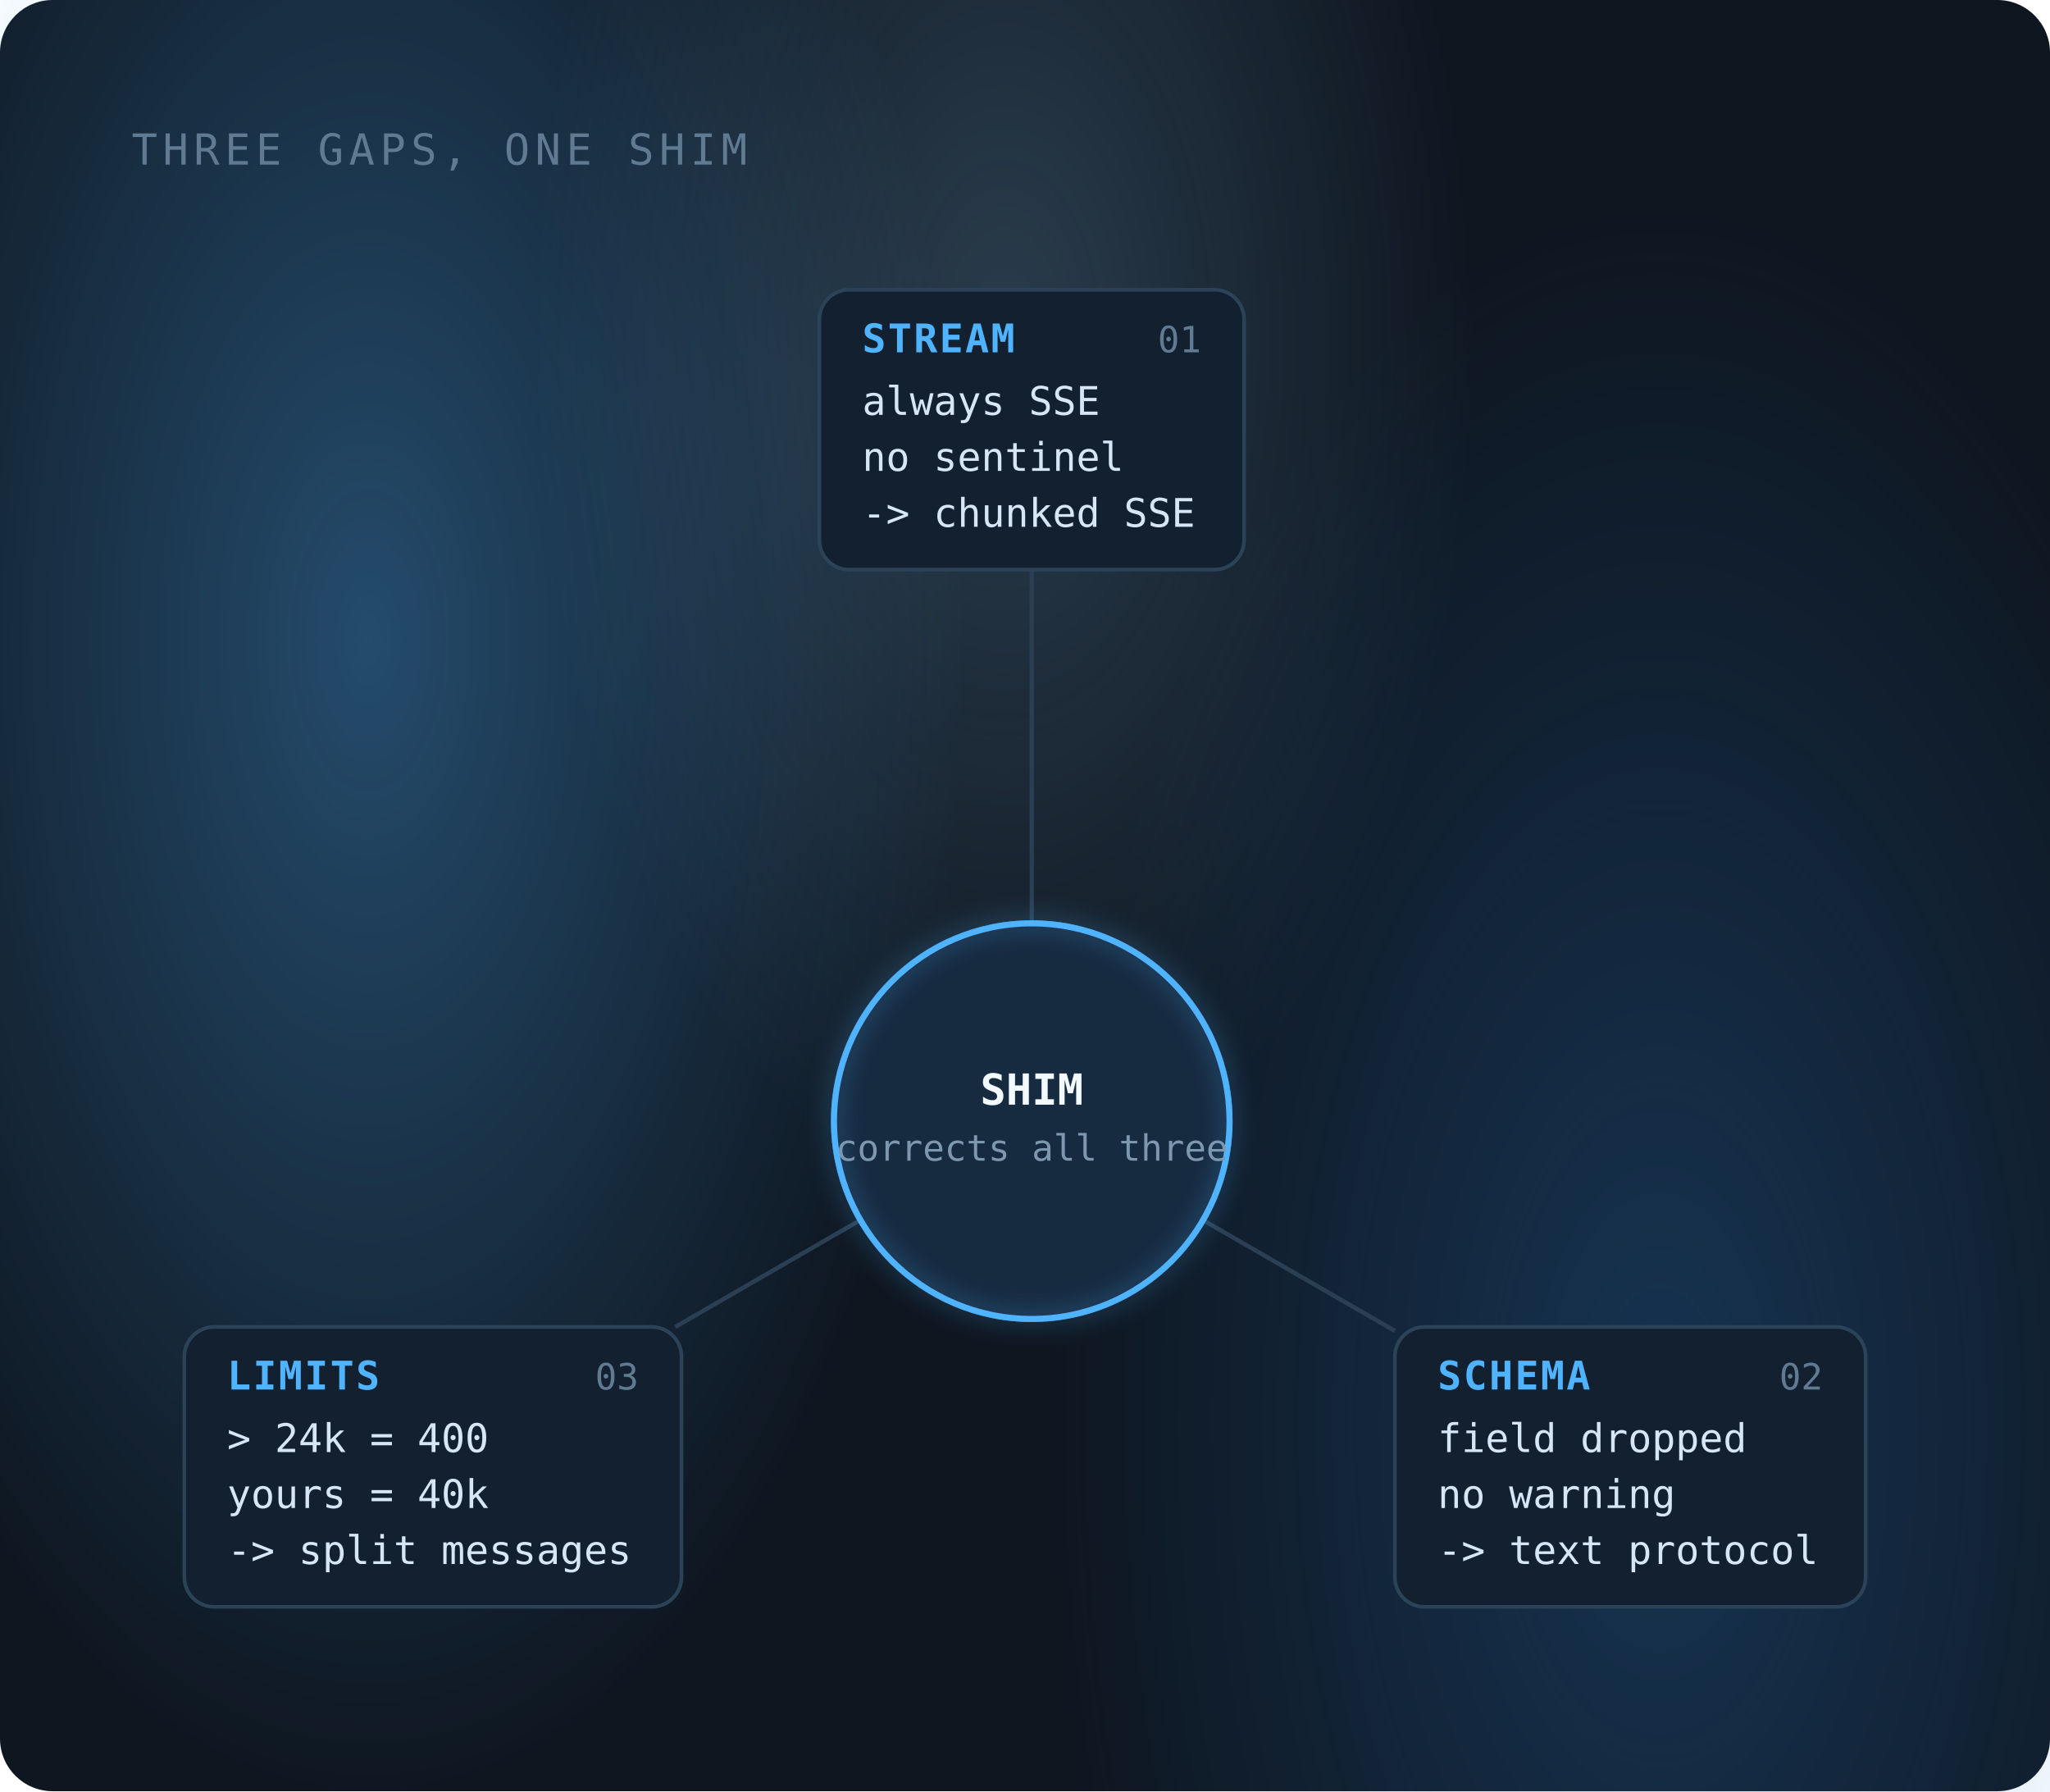
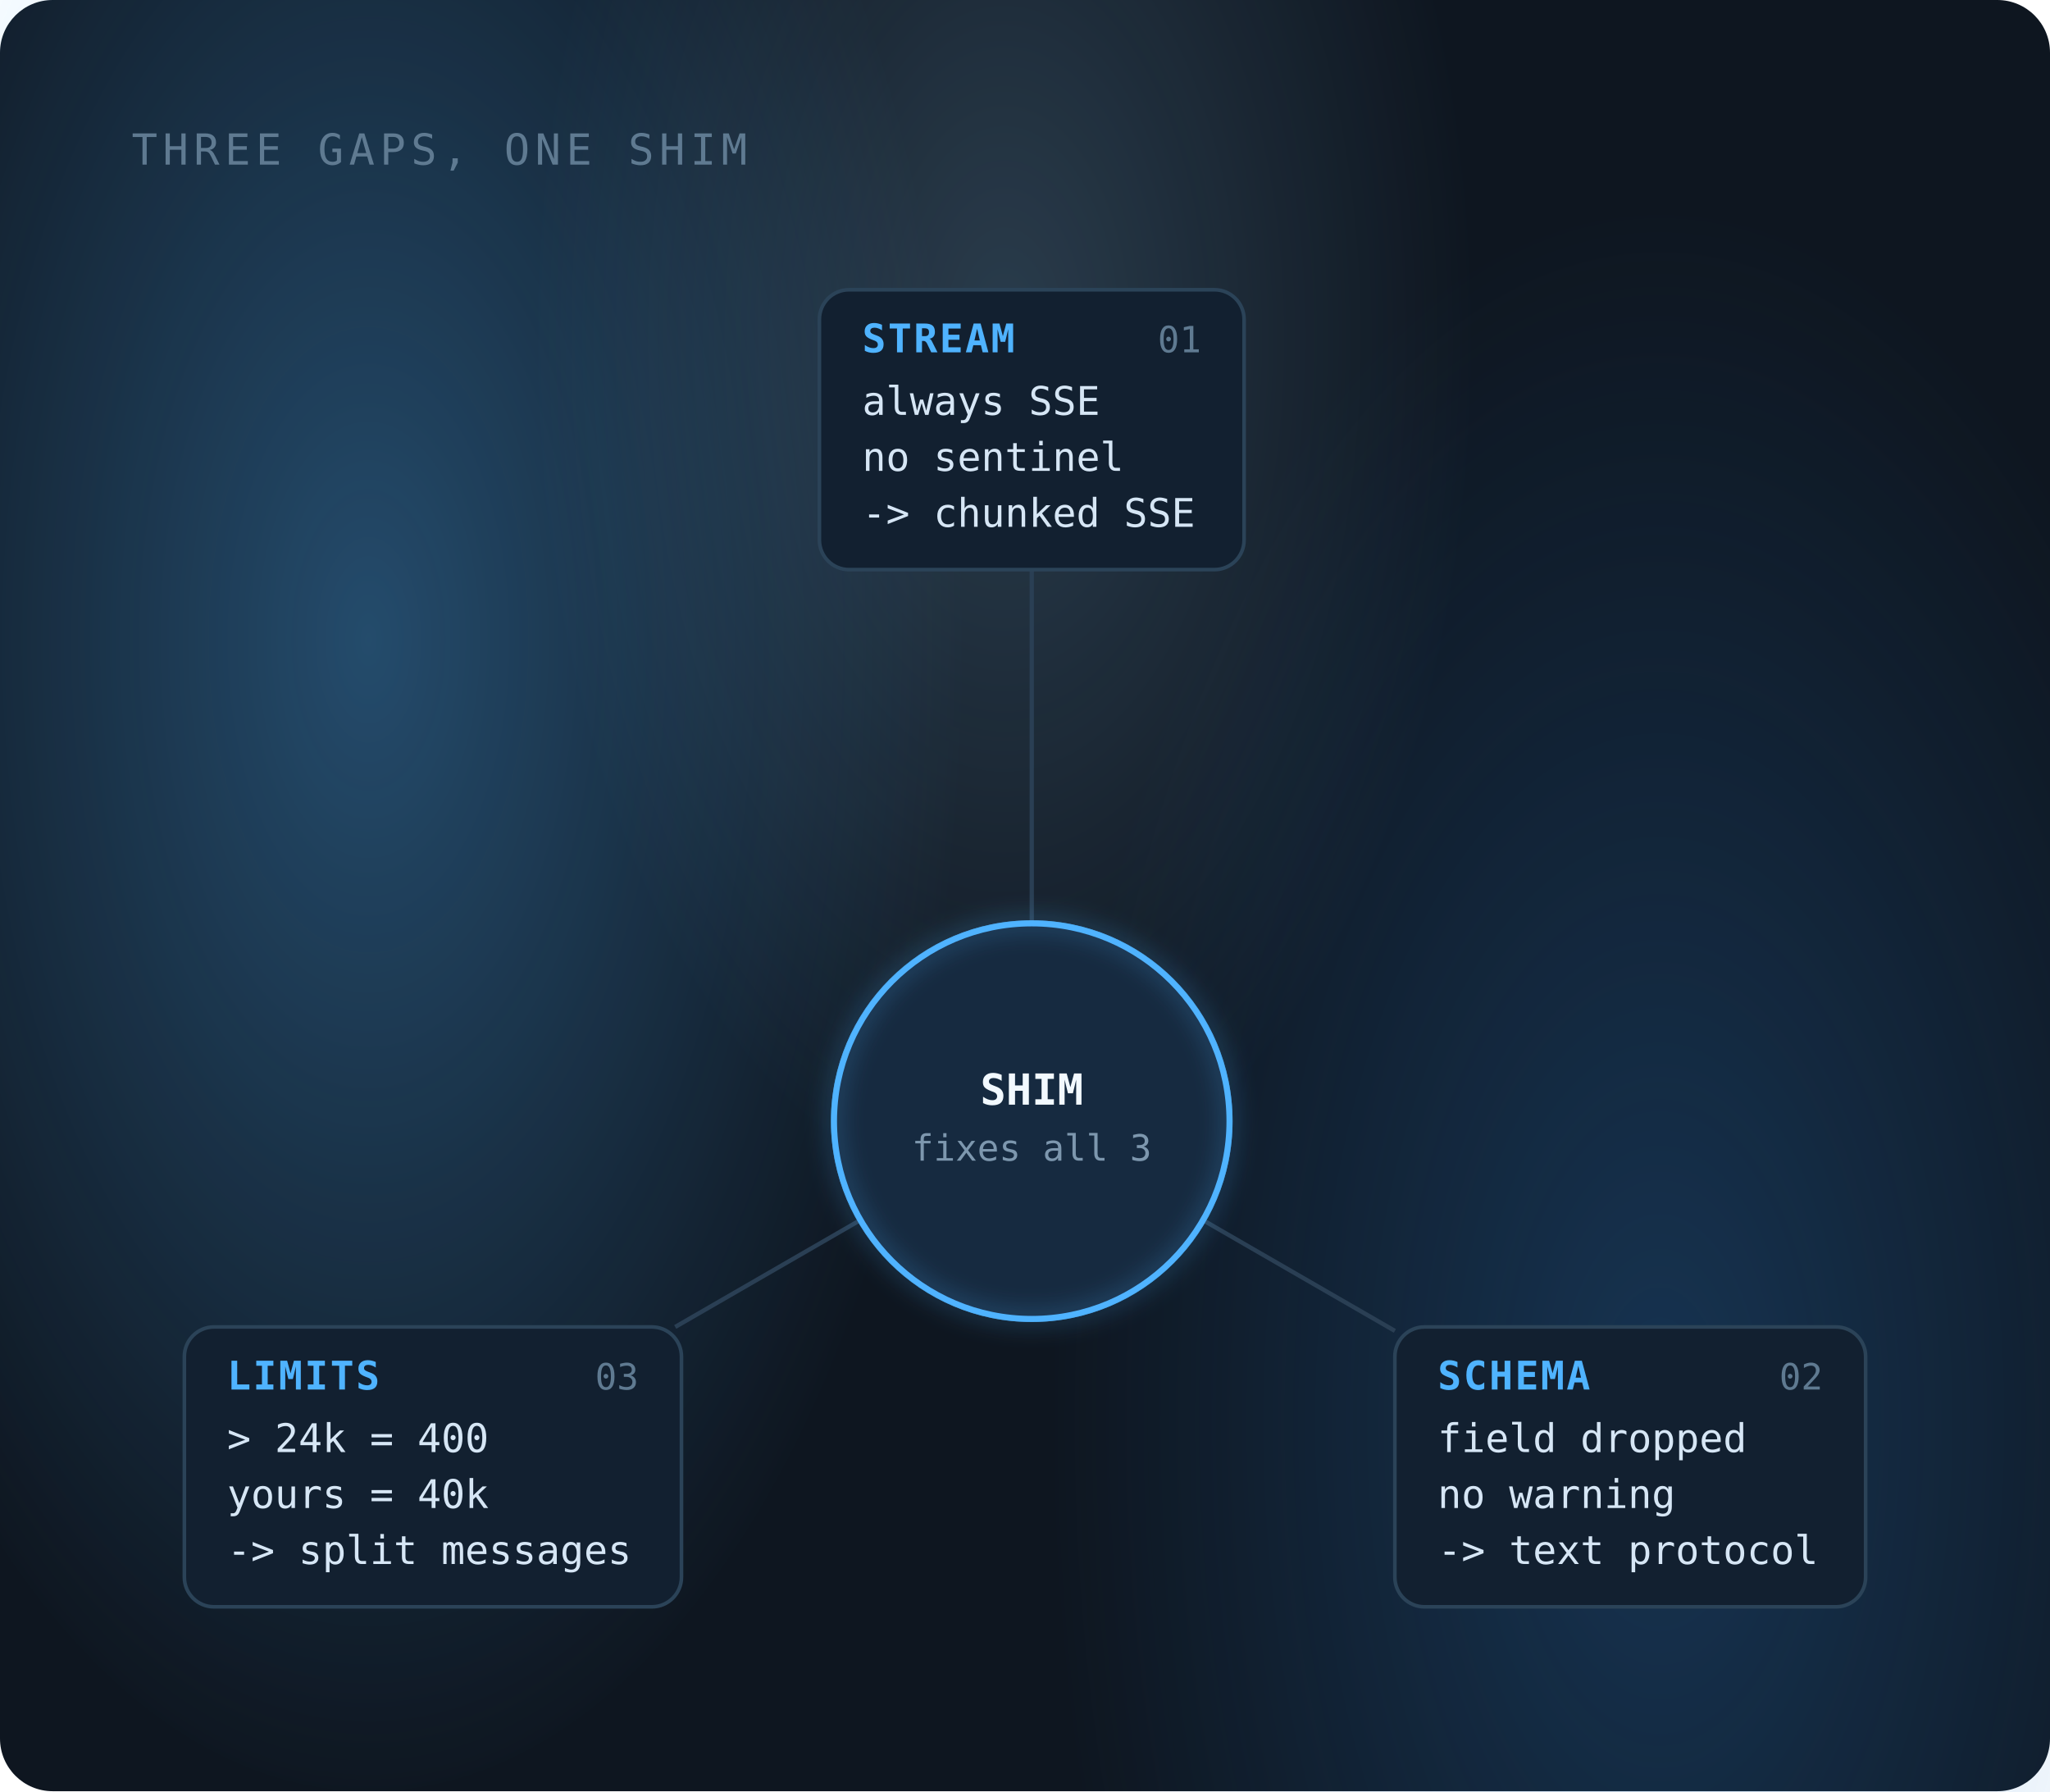
<svg xmlns="http://www.w3.org/2000/svg" viewBox="0 0 622.7 544" width="100%" preserveAspectRatio="xMidYMid meet" role="img" aria-label="A central compatibility shim with three spokes. Each spoke names a gap in a legacy endpoint and the correction the shim applies: a non-standard stream envelope is re-emitted as chunked SSE, a dropped schema field is re-expressed as a text protocol, and oversized messages are split.">
  <defs>
    <filter id="glow" x="-70%" y="-70%" width="240%" height="240%">
      <feGaussianBlur stdDeviation="3.6" />
    </filter>
    <radialGradient id="auWarm" cx="50%" cy="50%" r="50%">
      <stop offset="0%" stop-color="#4FB3FF" stop-opacity="0.34" />
      <stop offset="100%" stop-color="#4FB3FF" stop-opacity="0" />
    </radialGradient>
    <radialGradient id="auEmber" cx="50%" cy="50%" r="50%">
      <stop offset="0%" stop-color="#2B7FD1" stop-opacity="0.28" />
      <stop offset="100%" stop-color="#2B7FD1" stop-opacity="0" />
    </radialGradient>
    <radialGradient id="auAmber" cx="50%" cy="50%" r="50%">
      <stop offset="0%" stop-color="#9AD7FF" stop-opacity="0.2" />
      <stop offset="100%" stop-color="#9AD7FF" stop-opacity="0" />
    </radialGradient>
  </defs>
  <rect width="622.7" height="544" rx="16" fill="#0E1620" />
  <g>
    <ellipse cx="112.1" cy="195.8" rx="180.6" ry="348.2" fill="url(#auWarm)">
      <animateTransform attributeName="transform" type="translate" values="0 0;24.9 32.6;0 0" dur="24s" repeatCount="indefinite" />
    </ellipse>
    <ellipse cx="504.4" cy="429.8" rx="186.8" ry="364.5" fill="url(#auEmber)">
      <animateTransform attributeName="transform" type="translate" values="0 0;-21.8 -27.2;0 0" dur="30s" repeatCount="indefinite" />
    </ellipse>
    <ellipse cx="305.1" cy="103.4" rx="143.2" ry="261.1" fill="url(#auAmber)">
      <animateTransform attributeName="transform" type="translate" values="0 0;15.6 43.5;0 0" dur="27s" repeatCount="indefinite" />
    </ellipse>
  </g>
  <text x="40" y="50" font-family="'JetBrains Mono','Cascadia Mono','Menlo','Consolas',monospace" font-size="13" fill="#5F7A91" letter-spacing="1.6">THREE GAPS, ONE SHIM</text>
  <path class="rail" d="M313.4,280.5 L313.4,173" fill="none" stroke="#2a3f54" stroke-width="1.3" />
  <path class="rail" d="M365.3,370.5 L423.7,404.2" fill="none" stroke="#2a3f54" stroke-width="1.3" />
  <path class="rail" d="M261.4,370.5 L205.1,403" fill="none" stroke="#2a3f54" stroke-width="1.3" />
  <circle cx="313.4" cy="340.5" r="60" fill="none" stroke="#4FB3FF" stroke-width="2" opacity="0.55">
    <animate attributeName="r" values="60;222" dur="14s" begin="0s" repeatCount="indefinite" />
    <animate attributeName="opacity" values="0.55;0" dur="14s" begin="0s" repeatCount="indefinite" />
    <animate attributeName="stroke-width" values="2.4;0.4" dur="14s" begin="0s" repeatCount="indefinite" />
  </circle>
  <circle cx="313.4" cy="340.5" r="60" fill="none" stroke="#4FB3FF" stroke-width="2" opacity="0.55">
    <animate attributeName="r" values="60;222" dur="14s" begin="-4.667s" repeatCount="indefinite" />
    <animate attributeName="opacity" values="0.55;0" dur="14s" begin="-4.667s" repeatCount="indefinite" />
    <animate attributeName="stroke-width" values="2.4;0.4" dur="14s" begin="-4.667s" repeatCount="indefinite" />
  </circle>
  <circle cx="313.4" cy="340.5" r="60" fill="none" stroke="#4FB3FF" stroke-width="2" opacity="0.55">
    <animate attributeName="r" values="60;222" dur="14s" begin="-9.333s" repeatCount="indefinite" />
    <animate attributeName="opacity" values="0.55;0" dur="14s" begin="-9.333s" repeatCount="indefinite" />
    <animate attributeName="stroke-width" values="2.4;0.4" dur="14s" begin="-9.333s" repeatCount="indefinite" />
  </circle>
  <g id="cluster-0">
    <rect x="248.9" y="88" width="129" height="85" rx="9" fill="#122030" stroke="#2b4358" stroke-width="1.1" />
    <rect x="248.9" y="88" width="129" height="85" rx="9" fill="none" stroke="#4FB3FF" stroke-width="2.3" filter="url(#glow)" opacity="0">
      <animate attributeName="opacity" dur="14s" repeatCount="indefinite" keyTimes="0.000;0.000;0.030;0.150;1.000" values="0;0;0.85;0;0" />
    </rect>
    <text x="261.9" y="107" font-family="'JetBrains Mono','Cascadia Mono','Menlo','Consolas',monospace" font-size="12" font-weight="600" fill="#4FB3FF" letter-spacing="0.6">STREAM</text>
    <text x="364.9" y="107" text-anchor="end" font-family="'JetBrains Mono','Cascadia Mono','Menlo','Consolas',monospace" font-size="11" fill="#5F7A91">01</text>
    <text x="261.9" y="126" font-family="'JetBrains Mono','Cascadia Mono','Menlo','Consolas',monospace" font-size="12" fill="#D6E6F5">always SSE</text>
    <text x="261.9" y="143" font-family="'JetBrains Mono','Cascadia Mono','Menlo','Consolas',monospace" font-size="12" fill="#D6E6F5">no sentinel</text>
    <text x="261.9" y="160" font-family="'JetBrains Mono','Cascadia Mono','Menlo','Consolas',monospace" font-size="12" fill="#D6E6F5">-&gt; chunked SSE</text>
  </g>
  <g id="cluster-1">
    <rect x="423.7" y="403" width="143" height="85" rx="9" fill="#122030" stroke="#2b4358" stroke-width="1.1" />
    <rect x="423.7" y="403" width="143" height="85" rx="9" fill="none" stroke="#4FB3FF" stroke-width="2.3" filter="url(#glow)" opacity="0">
      <animate attributeName="opacity" dur="14s" repeatCount="indefinite" keyTimes="0.000;0.300;0.330;0.450;1.000" values="0;0;0.85;0;0" />
    </rect>
    <text x="436.7" y="422" font-family="'JetBrains Mono','Cascadia Mono','Menlo','Consolas',monospace" font-size="12" font-weight="600" fill="#4FB3FF" letter-spacing="0.6">SCHEMA</text>
    <text x="553.7" y="422" text-anchor="end" font-family="'JetBrains Mono','Cascadia Mono','Menlo','Consolas',monospace" font-size="11" fill="#5F7A91">02</text>
    <text x="436.7" y="441" font-family="'JetBrains Mono','Cascadia Mono','Menlo','Consolas',monospace" font-size="12" fill="#D6E6F5">field dropped</text>
    <text x="436.7" y="458" font-family="'JetBrains Mono','Cascadia Mono','Menlo','Consolas',monospace" font-size="12" fill="#D6E6F5">no warning</text>
    <text x="436.7" y="475" font-family="'JetBrains Mono','Cascadia Mono','Menlo','Consolas',monospace" font-size="12" fill="#D6E6F5">-&gt; text protocol</text>
  </g>
  <g id="cluster-2">
    <rect x="56" y="403" width="151" height="85" rx="9" fill="#122030" stroke="#2b4358" stroke-width="1.1" />
    <rect x="56" y="403" width="151" height="85" rx="9" fill="none" stroke="#4FB3FF" stroke-width="2.3" filter="url(#glow)" opacity="0">
      <animate attributeName="opacity" dur="14s" repeatCount="indefinite" keyTimes="0.000;0.600;0.630;0.750;1.000" values="0;0;0.85;0;0" />
    </rect>
    <text x="69" y="422" font-family="'JetBrains Mono','Cascadia Mono','Menlo','Consolas',monospace" font-size="12" font-weight="600" fill="#4FB3FF" letter-spacing="0.6">LIMITS</text>
    <text x="194" y="422" text-anchor="end" font-family="'JetBrains Mono','Cascadia Mono','Menlo','Consolas',monospace" font-size="11" fill="#5F7A91">03</text>
    <text x="69" y="441" font-family="'JetBrains Mono','Cascadia Mono','Menlo','Consolas',monospace" font-size="12" fill="#D6E6F5">&gt; 24k = 400</text>
    <text x="69" y="458" font-family="'JetBrains Mono','Cascadia Mono','Menlo','Consolas',monospace" font-size="12" fill="#D6E6F5">yours = 40k</text>
    <text x="69" y="475" font-family="'JetBrains Mono','Cascadia Mono','Menlo','Consolas',monospace" font-size="12" fill="#D6E6F5">-&gt; split messages</text>
  </g>
  <circle cx="313.4" cy="340.5" r="60" fill="#162a40" stroke="#4FB3FF" stroke-width="1.7" />
  <circle cx="313.4" cy="340.5" r="60" fill="none" stroke="#4FB3FF" stroke-width="2.6" filter="url(#glow)" opacity="0.4">
    <animate attributeName="opacity" values="0.3;0.7;0.3" dur="7s" repeatCount="indefinite" />
  </circle>
  <text x="313.4" y="335.5" text-anchor="middle" font-family="'JetBrains Mono','Cascadia Mono','Menlo','Consolas',monospace" font-size="13" font-weight="600" fill="#F2F9FF">SHIM</text>
-   <text x="313.4" y="352.5" text-anchor="middle" font-family="'JetBrains Mono','Cascadia Mono','Menlo','Consolas',monospace" font-size="11" fill="#7D97AE">corrects all three</text>
+   <text x="313.4" y="352.5" text-anchor="middle" font-family="'JetBrains Mono','Cascadia Mono','Menlo','Consolas',monospace" font-size="11" fill="#7D97AE">fixes all 3</text>
</svg>
